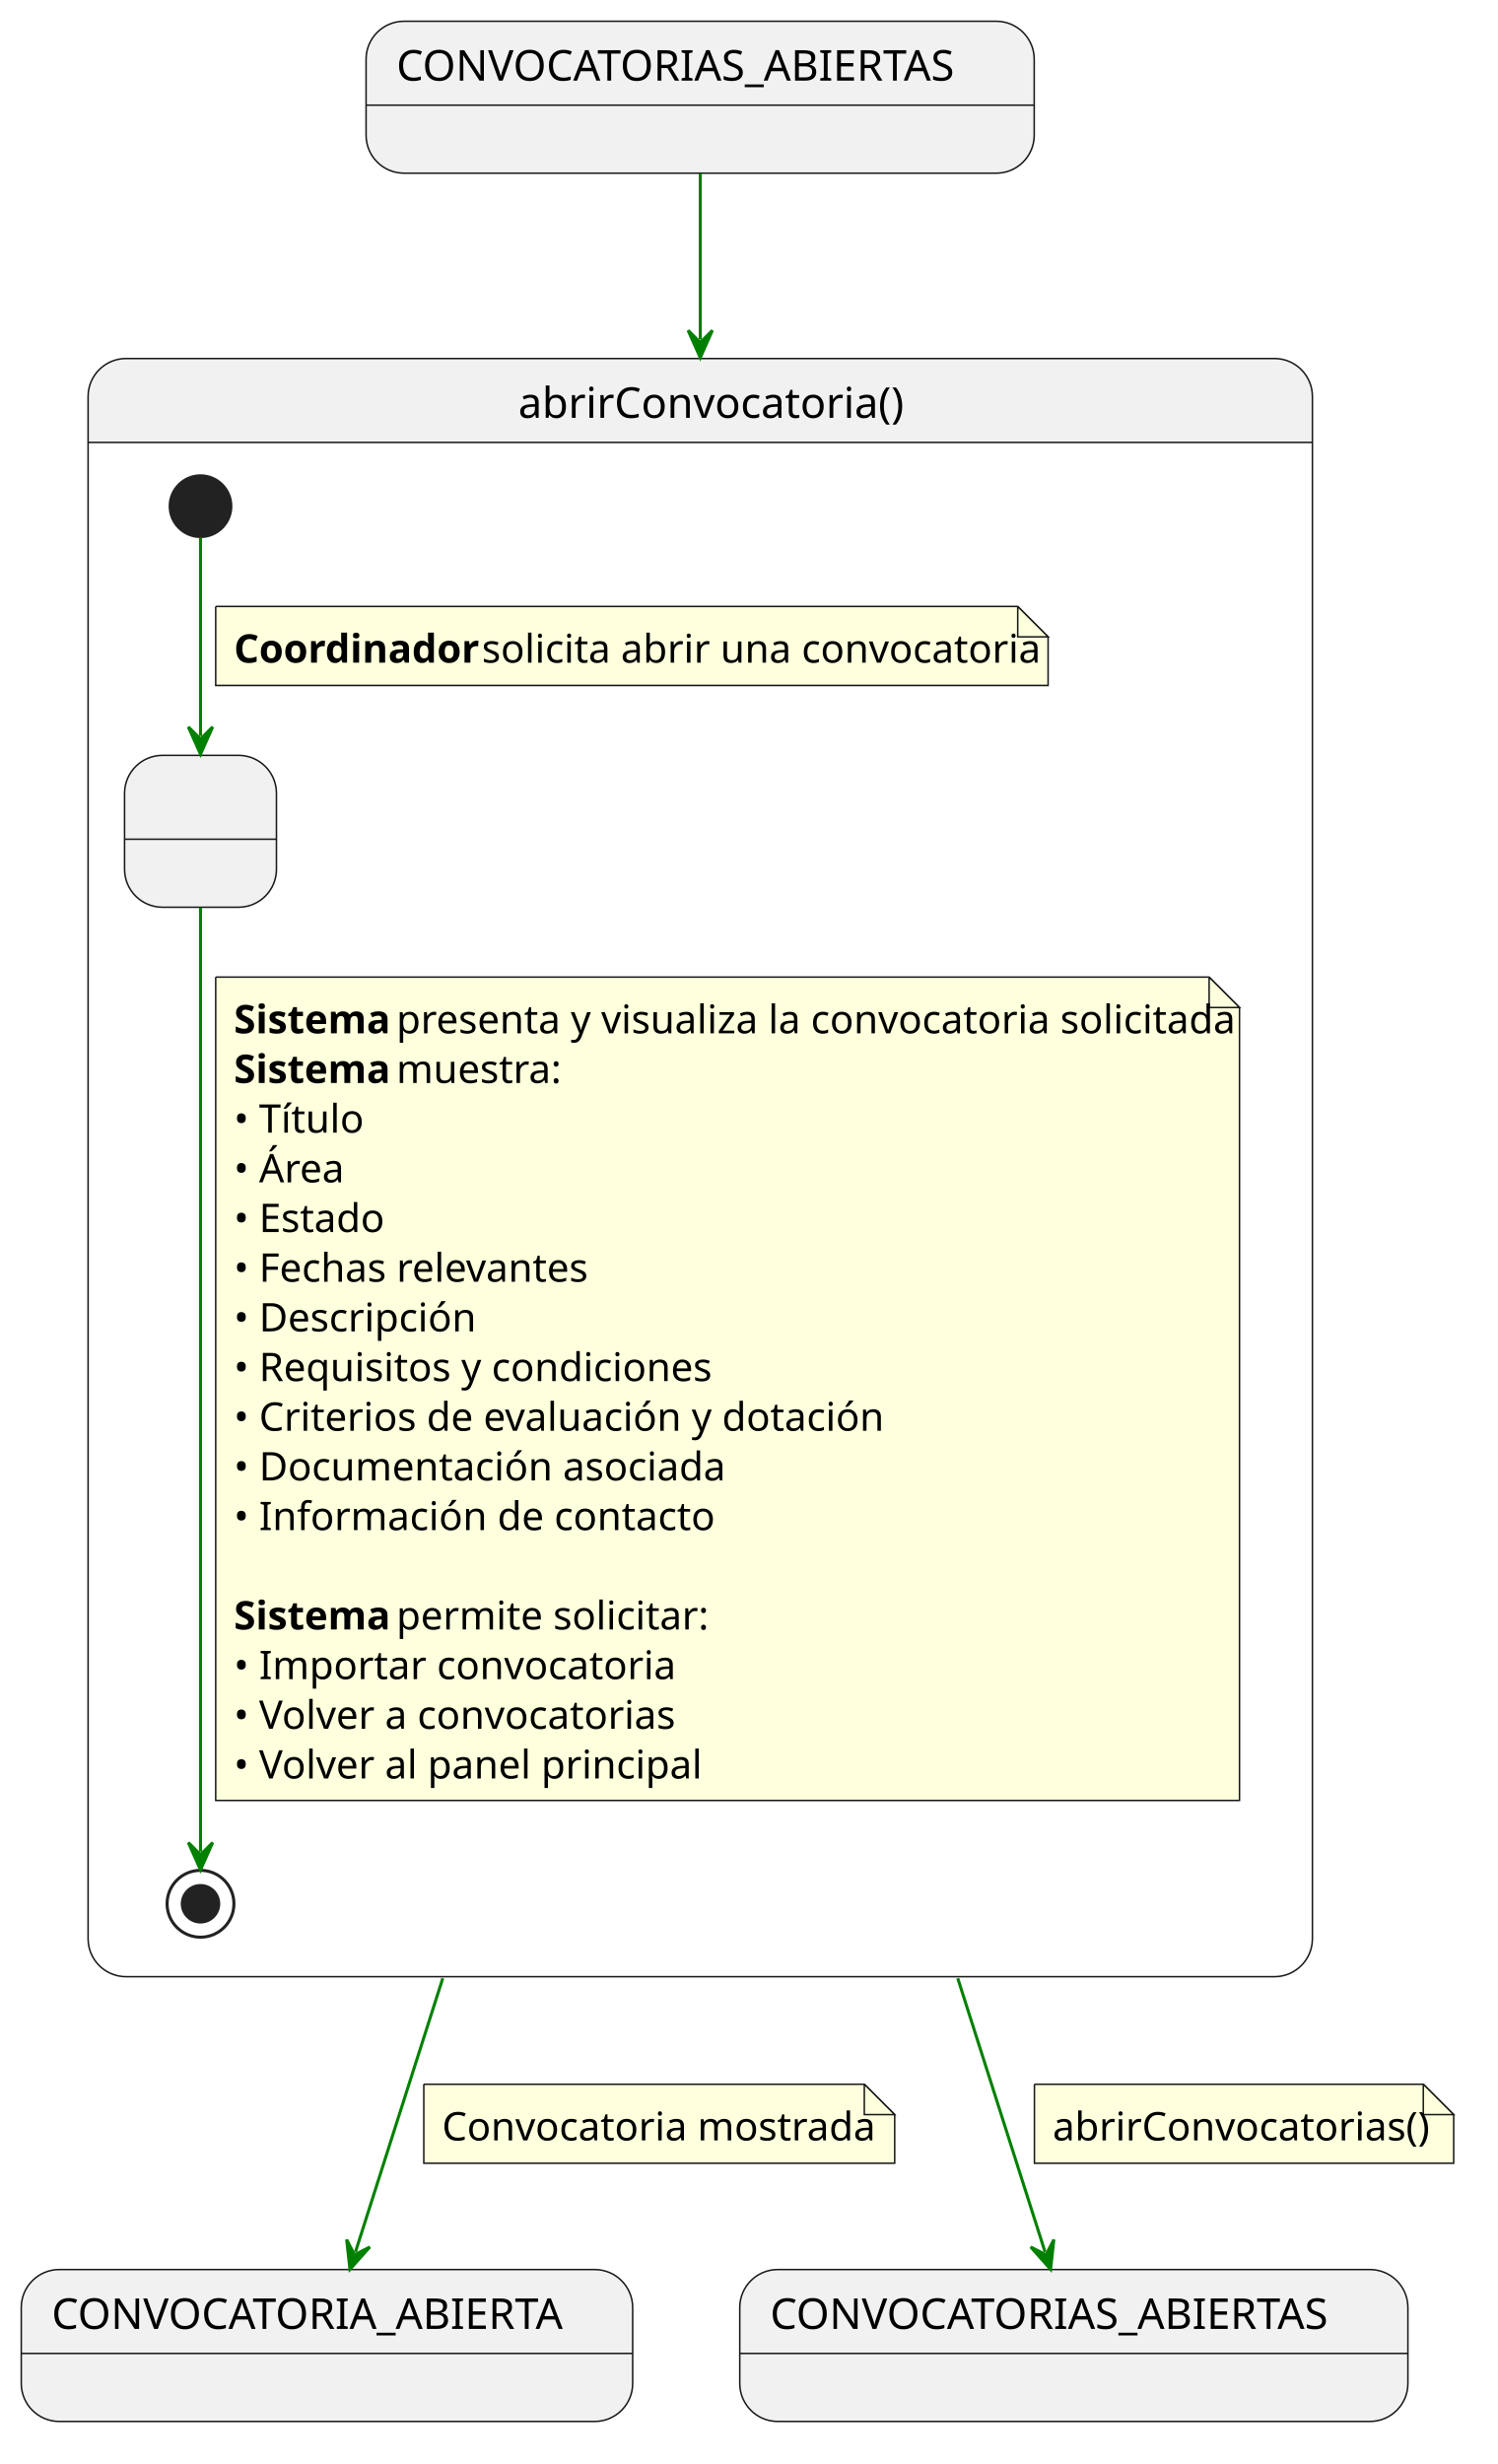
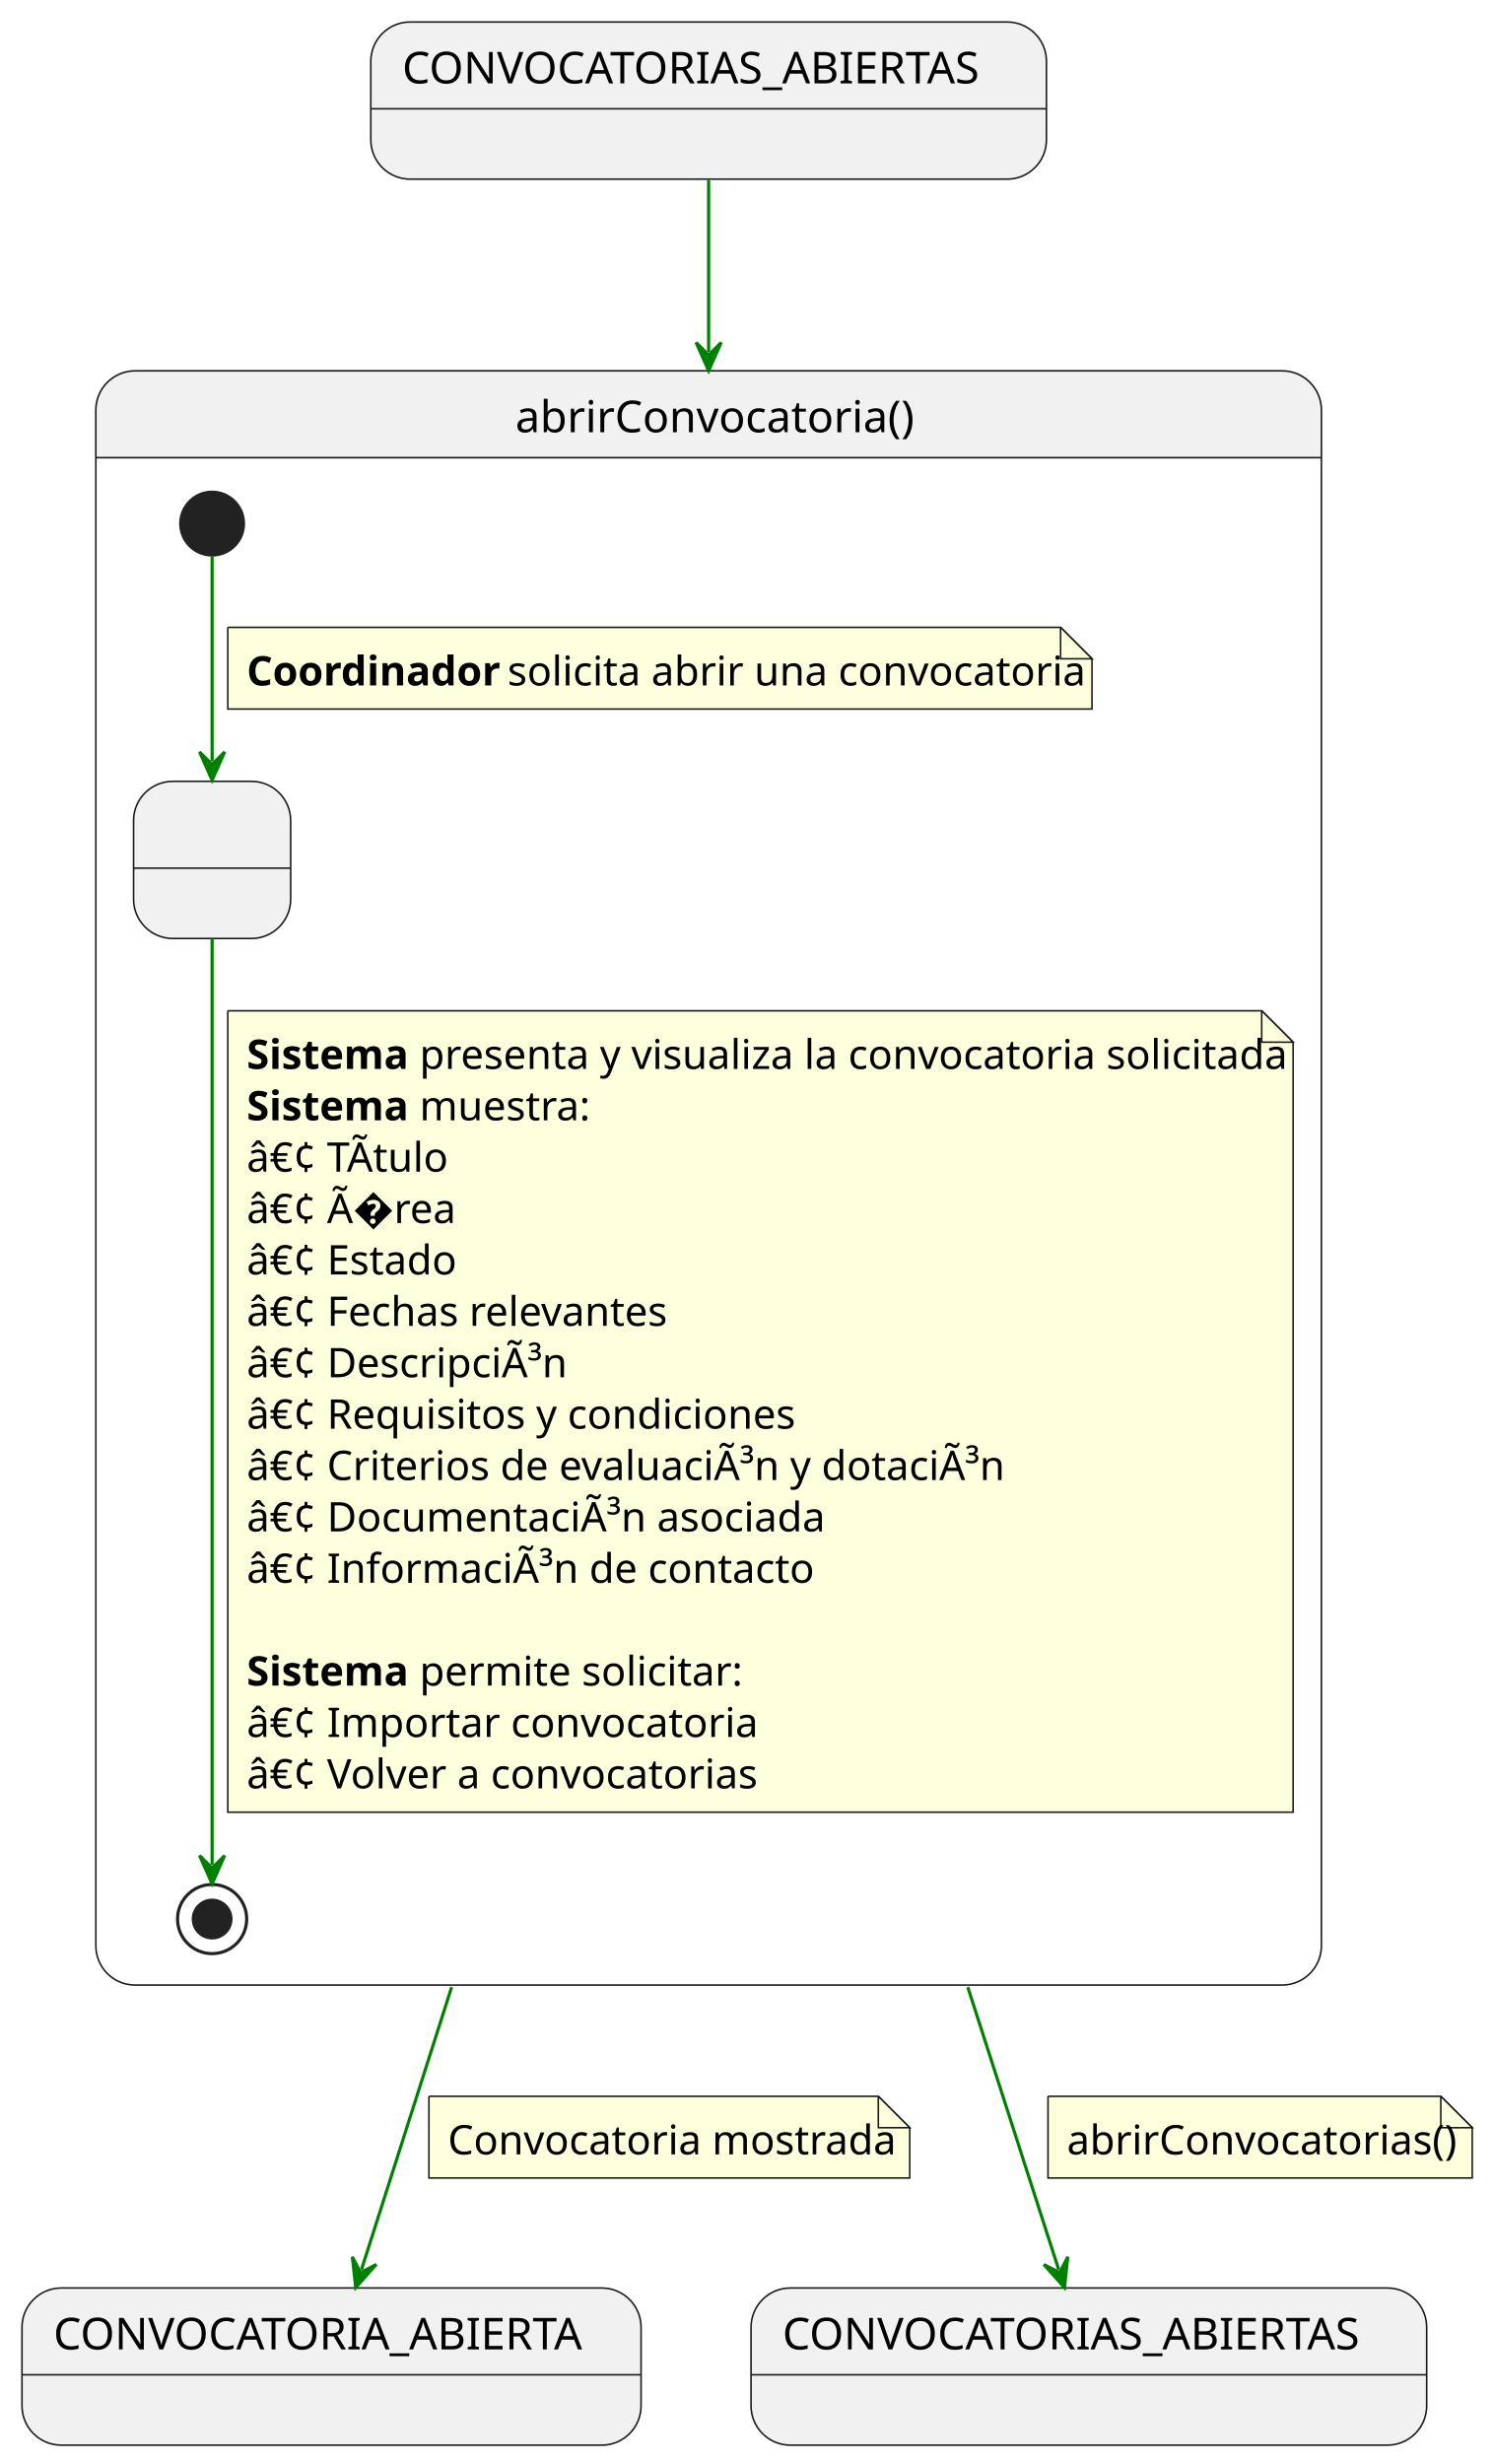
- <svg xmlns="http://www.w3.org/2000/svg" contentStyleType="text/css" data-diagram-type="STATE" height="811px" preserveAspectRatio="none" style="width:493px;height:811px;background:#FFFFFF;" version="1.1" viewBox="0 0 493 811" width="493px" zoomAndPan="magnify">
+ <svg xmlns="http://www.w3.org/2000/svg" contentStyleType="text/css" height="784px" preserveAspectRatio="none" style="width:475px;height:784px;background:#FFFFFF;" version="1.1" viewBox="0 0 475 784" width="475px" zoomAndPan="magnify">
  <defs />
  <g>
-     <g class="entity" data-qualified-name="in1" id="ent0002">
-       <rect fill="#F1F1F1" height="50" rx="12.5" ry="12.5" style="stroke:#181818;stroke-width:0.5;" width="219.931" x="120.5" y="7" />
-       <line style="stroke:#181818;stroke-width:0.5;" x1="120.5" x2="340.431" y1="34.609" y2="34.609" />
-       <text fill="#000000" font-family="sans-serif" font-size="14" lengthAdjust="spacing" textLength="199.931" x="130.5" y="26.533">CONVOCATORIAS_ABIERTAS</text>
+     <g id="in1">
+       <rect fill="#F1F1F1" height="50" rx="12.5" ry="12.5" style="stroke:#181818;stroke-width:0.5;" width="215" x="118" y="7" />
+       <line style="stroke:#181818;stroke-width:0.5;" x1="118" x2="333" y1="34.609" y2="34.609" />
+       <text fill="#000000" font-family="sans-serif" font-size="14" lengthAdjust="spacing" textLength="195" x="128" y="26.533">CONVOCATORIAS_ABIERTAS</text>
    </g>
-     <path d="M41.5,118 L419.5,118 A12.5,12.5 0 0 1 432,130.5 L432,145.609 L29,145.609 L29,130.5 A12.5,12.5 0 0 1 41.5,118" fill="#F1F1F1" />
-     <rect fill="none" height="532.609" rx="12.5" ry="12.5" style="stroke:#181818;stroke-width:0.5;" width="403" x="29" y="118" />
-     <line style="stroke:#181818;stroke-width:0.5;" x1="29" x2="432" y1="145.609" y2="145.609" />
-     <text fill="#000000" font-family="sans-serif" font-size="14" lengthAdjust="spacing" textLength="119.82" x="170.59" y="137.533">abrirConvocatoria()</text>
-     <g class="entity" data-qualified-name="abrirConvocatoria.CargandoDetalle" id="ent0004">
-       <rect fill="#F1F1F1" height="50" rx="12.5" ry="12.5" style="stroke:#181818;stroke-width:0.5;" width="50" x="41" y="248.609" />
-       <line style="stroke:#181818;stroke-width:0.5;" x1="41" x2="91" y1="276.219" y2="276.219" />
-       <text fill="#000000" font-family="sans-serif" font-size="14" lengthAdjust="spacing" textLength="3.89" x="64.055" y="268.143"> </text>
+     <path d="M43,118 L408,118 A12.5,12.5 0 0 1 420.5,130.5 L420.5,145.609 L30.5,145.609 L30.5,130.5 A12.5,12.5 0 0 1 43,118 " fill="#F1F1F1" style="stroke:#F1F1F1;stroke-width:1.0;" />
+     <rect fill="none" height="513.609" rx="12.5" ry="12.5" style="stroke:#181818;stroke-width:0.5;" width="390" x="30.5" y="118" />
+     <line style="stroke:#181818;stroke-width:0.5;" x1="30.5" x2="420.5" y1="145.609" y2="145.609" />
+     <text fill="#000000" font-family="sans-serif" font-size="14" lengthAdjust="spacing" textLength="123" x="164" y="137.533">abrirConvocatoria()</text>
+     <g id="abrirConvocatoria.CargandoDetalle">
+       <rect fill="#F1F1F1" height="50" rx="12.5" ry="12.5" style="stroke:#181818;stroke-width:0.5;" width="50" x="42.5" y="248.609" />
+       <line style="stroke:#181818;stroke-width:0.5;" x1="42.5" x2="92.5" y1="276.219" y2="276.219" />
+       <text fill="#000000" font-family="sans-serif" font-size="14" lengthAdjust="spacing" textLength="4" x="65.5" y="268.143"> </text>
    </g>
-     <g class="start_entity" data-qualified-name="abrirConvocatoria..start.abrirConvocatoria" data-source-line="10" id="ent0003">
-       <ellipse cx="66" cy="166.609" fill="#222222" rx="10" ry="10" style="stroke:#222222;stroke-width:1;" />
+     <ellipse cx="67.5" cy="166.609" fill="#222222" rx="10" ry="10" style="stroke:#222222;stroke-width:1.0;" />
+     <ellipse cx="67.5" cy="610.609" fill="none" rx="11" ry="11" style="stroke:#222222;stroke-width:1.0;" />
+     <ellipse cx="67.5" cy="610.609" fill="#222222" rx="6" ry="6" style="stroke:#222222;stroke-width:1.0;" />
+     <g id="link_*start*abrirConvocatoria_CargandoDetalle">
+       <path d="M67.5,176.929 C67.5,192.789 67.5,219.519 67.5,242.249 " fill="none" id="*start*abrirConvocatoria-to-CargandoDetalle" style="stroke:#008000;stroke-width:1.0;" />
+       <polygon fill="#008000" points="67.5,248.249,71.5,239.249,67.5,243.249,63.5,239.249,67.5,248.249" style="stroke:#008000;stroke-width:1.0;" />
+       <path d="M72.5,199.609 L72.5,225.609 L347.5,225.609 L347.5,209.609 L337.5,199.609 L72.5,199.609 " fill="#FEFFDD" style="stroke:#181818;stroke-width:0.5;" />
+       <path d="M337.5,199.609 L337.5,209.609 L347.5,209.609 L337.5,199.609 " fill="#FEFFDD" style="stroke:#181818;stroke-width:0.5;" />
+       <text fill="#000000" font-family="sans-serif" font-size="13" font-weight="bold" lengthAdjust="spacing" textLength="79" x="78.5" y="218.105">Coordinador</text>
+       <text fill="#000000" font-family="sans-serif" font-size="13" lengthAdjust="spacing" textLength="171" x="161.5" y="218.105">solicita abrir una convocatoria</text>
    </g>
-     <g class="end_entity" data-qualified-name="abrirConvocatoria..end.abrirConvocatoria" data-source-line="15" id="ent0005">
-       <ellipse cx="66" cy="626.609" fill="none" rx="11" ry="11" style="stroke:#222222;stroke-width:1;" />
-       <ellipse cx="66" cy="626.609" fill="#222222" rx="6" ry="6" style="stroke:#222222;stroke-width:1;" />
+     <g id="link_CargandoDetalle_*end*abrirConvocatoria">
+       <path d="M67.5,298.699 C67.5,365.909 67.5,547.539 67.5,593.399 " fill="none" id="CargandoDetalle-to-*end*abrirConvocatoria" style="stroke:#008000;stroke-width:1.0;" />
+       <polygon fill="#008000" points="67.5,599.399,71.5,590.399,67.5,594.399,63.5,590.399,67.5,599.399" style="stroke:#008000;stroke-width:1.0;" />
+       <path d="M72.5,321.609 L72.5,576.609 L411.5,576.609 L411.5,331.609 L401.5,321.609 L72.5,321.609 " fill="#FEFFDD" style="stroke:#181818;stroke-width:0.5;" />
+       <path d="M401.5,321.609 L401.5,331.609 L411.5,331.609 L401.5,321.609 " fill="#FEFFDD" style="stroke:#181818;stroke-width:0.5;" />
+       <text fill="#000000" font-family="sans-serif" font-size="13" font-weight="bold" lengthAdjust="spacing" textLength="51" x="78.5" y="340.104">Sistema</text>
+       <text fill="#000000" font-family="sans-serif" font-size="13" lengthAdjust="spacing" textLength="263" x="133.5" y="340.104">presenta y visualiza la convocatoria solicitada</text>
+       <text fill="#000000" font-family="sans-serif" font-size="13" font-weight="bold" lengthAdjust="spacing" textLength="51" x="78.5" y="356.456">Sistema</text>
+       <text fill="#000000" font-family="sans-serif" font-size="13" lengthAdjust="spacing" textLength="51" x="133.5" y="356.456">muestra:</text>
+       <text fill="#000000" font-family="sans-serif" font-size="13" lengthAdjust="spacing" textLength="66" x="78.5" y="372.808">â€¢ TÃ­tulo</text>
+       <text fill="#000000" font-family="sans-serif" font-size="13" lengthAdjust="spacing" textLength="62" x="78.5" y="389.159">â€¢ Ã�rea</text>
+       <text fill="#000000" font-family="sans-serif" font-size="13" lengthAdjust="spacing" textLength="66" x="78.5" y="405.511">â€¢ Estado</text>
+       <text fill="#000000" font-family="sans-serif" font-size="13" lengthAdjust="spacing" textLength="130" x="78.5" y="421.862">â€¢ Fechas relevantes</text>
+       <text fill="#000000" font-family="sans-serif" font-size="13" lengthAdjust="spacing" textLength="99" x="78.5" y="438.214">â€¢ DescripciÃ³n</text>
+       <text fill="#000000" font-family="sans-serif" font-size="13" lengthAdjust="spacing" textLength="170" x="78.5" y="454.565">â€¢ Requisitos y condiciones</text>
+       <text fill="#000000" font-family="sans-serif" font-size="13" lengthAdjust="spacing" textLength="231" x="78.5" y="470.917">â€¢ Criterios de evaluaciÃ³n y dotaciÃ³n</text>
+       <text fill="#000000" font-family="sans-serif" font-size="13" lengthAdjust="spacing" textLength="177" x="78.5" y="487.269">â€¢ DocumentaciÃ³n asociada</text>
+       <text fill="#000000" font-family="sans-serif" font-size="13" lengthAdjust="spacing" textLength="169" x="78.5" y="503.62">â€¢ InformaciÃ³n de contacto</text>
+       <text fill="#000000" font-family="sans-serif" font-size="13" lengthAdjust="spacing" textLength="4" x="78.5" y="519.972"> </text>
+       <text fill="#000000" font-family="sans-serif" font-size="13" font-weight="bold" lengthAdjust="spacing" textLength="51" x="78.5" y="536.323">Sistema</text>
+       <text fill="#000000" font-family="sans-serif" font-size="13" lengthAdjust="spacing" textLength="96" x="133.5" y="536.323">permite solicitar:</text>
+       <text fill="#000000" font-family="sans-serif" font-size="13" lengthAdjust="spacing" textLength="148" x="78.5" y="552.675">â€¢ Importar convocatoria</text>
+       <text fill="#000000" font-family="sans-serif" font-size="13" lengthAdjust="spacing" textLength="154" x="78.5" y="569.026">â€¢ Volver a convocatorias</text>
    </g>
-     <g class="link" data-entity-1="ent0003" data-entity-2="ent0004" data-link-type="dependency" data-source-line="10" id="lnk4">
-       <path d="M66,176.929 C66,192.789 66,219.519 66,242.249" fill="none" id="*start*abrirConvocatoria-to-CargandoDetalle" style="stroke:#008000;stroke-width:1;" />
-       <polygon fill="#008000" points="66,248.249,70,239.249,66,243.249,62,239.249,66,248.249" style="stroke:#008000;stroke-width:1;" />
-       <path d="M71,199.609 L71,225.609 L345,225.609 L345,209.609 L335,199.609 L71,199.609" fill="#FEFFDD" style="stroke:#181818;stroke-width:0.5;" />
-       <path d="M335,199.609 L335,209.609 L345,209.609 L335,199.609" fill="#FEFFDD" style="stroke:#181818;stroke-width:0.5;" />
-       <text fill="#000000" font-family="sans-serif" font-size="13" font-weight="700" lengthAdjust="spacing" textLength="77.994" x="77" y="218.105">Coordinador</text>
-       <text fill="#000000" font-family="sans-serif" font-size="13" lengthAdjust="spacing" textLength="171.977" x="158.606" y="218.105">solicita abrir una convocatoria</text>
+     <g id="CONVOCATORIA_ABIERTA">
+       <rect fill="#F1F1F1" height="50" rx="12.5" ry="12.5" style="stroke:#181818;stroke-width:0.5;" width="197" x="7" y="728" />
+       <line style="stroke:#181818;stroke-width:0.5;" x1="7" x2="204" y1="755.609" y2="755.609" />
+       <text fill="#000000" font-family="sans-serif" font-size="14" lengthAdjust="spacing" textLength="177" x="17" y="747.533">CONVOCATORIA_ABIERTA</text>
    </g>
-     <g class="link" data-entity-1="ent0004" data-entity-2="ent0005" data-link-type="dependency" data-source-line="15" id="lnk6">
-       <path d="M66,298.739 C66,368.429 66,562.119 66,609.459" fill="none" id="CargandoDetalle-to-*end*abrirConvocatoria" style="stroke:#008000;stroke-width:1;" />
-       <polygon fill="#008000" points="66,615.459,70,606.459,66,610.459,62,606.459,66,615.459" style="stroke:#008000;stroke-width:1;" />
-       <path d="M71,321.609 L71,592.609 L408,592.609 L408,331.609 L398,321.609 L71,321.609" fill="#FEFFDD" style="stroke:#181818;stroke-width:0.5;" />
-       <path d="M398,321.609 L398,331.609 L408,331.609 L398,321.609" fill="#FEFFDD" style="stroke:#181818;stroke-width:0.5;" />
-       <text fill="#000000" font-family="sans-serif" font-size="13" font-weight="700" lengthAdjust="spacing" textLength="49.861" x="77" y="340.104">Sistema</text>
-       <text fill="#000000" font-family="sans-serif" font-size="13" lengthAdjust="spacing" textLength="263.028" x="130.473" y="340.104">presenta y visualiza la convocatoria solicitada</text>
-       <text fill="#000000" font-family="sans-serif" font-size="13" font-weight="700" lengthAdjust="spacing" textLength="49.861" x="77" y="356.456">Sistema</text>
-       <text fill="#000000" font-family="sans-serif" font-size="13" lengthAdjust="spacing" textLength="50.572" x="130.473" y="356.456">muestra:</text>
-       <text fill="#000000" font-family="sans-serif" font-size="13" lengthAdjust="spacing" textLength="41.406" x="77" y="372.808">• Título</text>
-       <text fill="#000000" font-family="sans-serif" font-size="13" lengthAdjust="spacing" textLength="36.353" x="77" y="389.159">• Área</text>
-       <text fill="#000000" font-family="sans-serif" font-size="13" lengthAdjust="spacing" textLength="49.366" x="77" y="405.511">• Estado</text>
-       <text fill="#000000" font-family="sans-serif" font-size="13" lengthAdjust="spacing" textLength="115.115" x="77" y="421.862">• Fechas relevantes</text>
-       <text fill="#000000" font-family="sans-serif" font-size="13" lengthAdjust="spacing" textLength="76.807" x="77" y="438.214">• Descripción</text>
-       <text fill="#000000" font-family="sans-serif" font-size="13" lengthAdjust="spacing" textLength="151.969" x="77" y="454.565">• Requisitos y condiciones</text>
-       <text fill="#000000" font-family="sans-serif" font-size="13" lengthAdjust="spacing" textLength="204.001" x="77" y="470.917">• Criterios de evaluación y dotación</text>
-       <text fill="#000000" font-family="sans-serif" font-size="13" lengthAdjust="spacing" textLength="154.87" x="77" y="487.269">• Documentación asociada</text>
-       <text fill="#000000" font-family="sans-serif" font-size="13" lengthAdjust="spacing" textLength="147.64" x="77" y="503.62">• Información de contacto</text>
-       <text fill="#000000" font-family="sans-serif" font-size="13" lengthAdjust="spacing" textLength="3.612" x="77" y="519.972"> </text>
-       <text fill="#000000" font-family="sans-serif" font-size="13" font-weight="700" lengthAdjust="spacing" textLength="49.861" x="77" y="536.323">Sistema</text>
-       <text fill="#000000" font-family="sans-serif" font-size="13" lengthAdjust="spacing" textLength="94.637" x="130.473" y="536.323">permite solicitar:</text>
-       <text fill="#000000" font-family="sans-serif" font-size="13" lengthAdjust="spacing" textLength="134.615" x="77" y="552.675">• Importar convocatoria</text>
-       <text fill="#000000" font-family="sans-serif" font-size="13" lengthAdjust="spacing" textLength="140.404" x="77" y="569.026">• Volver a convocatorias</text>
-       <text fill="#000000" font-family="sans-serif" font-size="13" lengthAdjust="spacing" textLength="146.917" x="77" y="585.378">• Volver al panel principal</text>
+     <g id="CONVOCATORIAS_ABIERTAS">
+       <rect fill="#F1F1F1" height="50" rx="12.5" ry="12.5" style="stroke:#181818;stroke-width:0.5;" width="215" x="239" y="728" />
+       <line style="stroke:#181818;stroke-width:0.5;" x1="239" x2="454" y1="755.609" y2="755.609" />
+       <text fill="#000000" font-family="sans-serif" font-size="14" lengthAdjust="spacing" textLength="195" x="249" y="747.533">CONVOCATORIAS_ABIERTAS</text>
    </g>
-     <g class="entity" data-qualified-name="CONVOCATORIA_ABIERTA" id="ent0007">
-       <rect fill="#F1F1F1" height="50" rx="12.5" ry="12.5" style="stroke:#181818;stroke-width:0.5;" width="201.255" x="7" y="747" />
-       <line style="stroke:#181818;stroke-width:0.5;" x1="7" x2="208.255" y1="774.609" y2="774.609" />
-       <text fill="#000000" font-family="sans-serif" font-size="14" lengthAdjust="spacing" textLength="181.255" x="17" y="766.533">CONVOCATORIA_ABIERTA</text>
+     <g id="link_in1_abrirConvocatoria">
+       <path d="M225.5,57.25 C225.5,72.39 225.5,87.61 225.5,111.97 " fill="none" id="in1-to-abrirConvocatoria" style="stroke:#008000;stroke-width:1.0;" />
+       <polygon fill="#008000" points="225.5,117.97,229.5,108.97,225.5,112.97,221.5,108.97,225.5,117.97" style="stroke:#008000;stroke-width:1.0;" />
    </g>
-     <g class="entity" data-qualified-name="CONVOCATORIAS_ABIERTAS" id="ent0009">
-       <rect fill="#F1F1F1" height="50" rx="12.5" ry="12.5" style="stroke:#181818;stroke-width:0.5;" width="219.931" x="243.5" y="747" />
-       <line style="stroke:#181818;stroke-width:0.5;" x1="243.5" x2="463.431" y1="774.609" y2="774.609" />
-       <text fill="#000000" font-family="sans-serif" font-size="14" lengthAdjust="spacing" textLength="199.931" x="253.5" y="766.533">CONVOCATORIAS_ABIERTAS</text>
+     <g id="link_abrirConvocatoria_CONVOCATORIA_ABIERTA">
+       <path d="M143.72,632.26 C131.21,671.45 121.985,700.354 115.025,722.154 " fill="none" id="abrirConvocatoria-to-CONVOCATORIA_ABIERTA" style="stroke:#008000;stroke-width:1.0;" />
+       <polygon fill="#008000" points="113.2,727.87,119.748,720.513,114.721,723.107,112.127,718.08,113.2,727.87" style="stroke:#008000;stroke-width:1.0;" />
+       <path d="M136.5,667 L136.5,693 L289.5,693 L289.5,677 L279.5,667 L136.5,667 " fill="#FEFFDD" style="stroke:#181818;stroke-width:0.5;" />
+       <path d="M279.5,667 L279.5,677 L289.5,677 L279.5,667 " fill="#FEFFDD" style="stroke:#181818;stroke-width:0.5;" />
+       <text fill="#000000" font-family="sans-serif" font-size="13" lengthAdjust="spacing" textLength="132" x="142.5" y="685.495">Convocatoria mostrada</text>
    </g>
-     <g class="link" data-entity-1="ent0002" data-entity-2="ent0003" data-link-type="dependency" data-source-line="4" id="lnk2">
-       <path d="M230.5,57.09 C230.5,72.17 230.5,87.34 230.5,111.74" fill="none" id="in1-to-abrirConvocatoria" style="stroke:#008000;stroke-width:1;" />
-       <polygon fill="#008000" points="230.5,117.74,234.5,108.74,230.5,112.74,226.5,108.74,230.5,117.74" style="stroke:#008000;stroke-width:1;" />
-     </g>
-     <g class="link" data-entity-1="ent0003" data-entity-2="ent0007" data-link-type="dependency" data-source-line="36" id="lnk8">
-       <path d="M145.74,651.14 C133.18,690.52 123.954,719.434 117.004,741.214" fill="none" id="abrirConvocatoria-to-CONVOCATORIA_ABIERTA" style="stroke:#008000;stroke-width:1;" />
-       <polygon fill="#008000" points="115.18,746.93,121.727,739.572,116.7,742.167,114.105,737.14,115.18,746.93" style="stroke:#008000;stroke-width:1;" />
-       <path d="M139.5,686 L139.5,712 L294.5,712 L294.5,696 L284.5,686 L139.5,686" fill="#FEFFDD" style="stroke:#181818;stroke-width:0.5;" />
-       <path d="M284.5,686 L284.5,696 L294.5,696 L284.5,686" fill="#FEFFDD" style="stroke:#181818;stroke-width:0.5;" />
-       <text fill="#000000" font-family="sans-serif" font-size="13" lengthAdjust="spacing" textLength="134.399" x="145.5" y="704.495">Convocatoria mostrada</text>
-     </g>
-     <g class="link" data-entity-1="ent0003" data-entity-2="ent0009" data-link-type="dependency" data-source-line="41" id="lnk10">
-       <path d="M315.26,651.14 C327.82,690.52 337.046,719.434 343.996,741.214" fill="none" id="abrirConvocatoria-to-CONVOCATORIAS_ABIERTAS" style="stroke:#008000;stroke-width:1;" />
-       <polygon fill="#008000" points="345.82,746.93,346.895,737.14,344.3,742.167,339.273,739.572,345.82,746.93" style="stroke:#008000;stroke-width:1;" />
-       <path d="M340.5,686 L340.5,712 L478.5,712 L478.5,696 L468.5,686 L340.5,686" fill="#FEFFDD" style="stroke:#181818;stroke-width:0.5;" />
-       <path d="M468.5,686 L468.5,696 L478.5,696 L468.5,686" fill="#FEFFDD" style="stroke:#181818;stroke-width:0.5;" />
-       <text fill="#000000" font-family="sans-serif" font-size="13" lengthAdjust="spacing" textLength="117.762" x="346.5" y="704.495">abrirConvocatorias()</text>
+     <g id="link_abrirConvocatoria_CONVOCATORIAS_ABIERTAS">
+       <path d="M307.97,632.26 C320.58,671.45 329.881,700.359 336.901,722.159 " fill="none" id="abrirConvocatoria-to-CONVOCATORIAS_ABIERTAS" style="stroke:#008000;stroke-width:1.0;" />
+       <polygon fill="#008000" points="338.74,727.87,339.789,718.077,337.207,723.111,332.174,720.529,338.74,727.87" style="stroke:#008000;stroke-width:1.0;" />
+       <path d="M333.5,667 L333.5,693 L468.5,693 L468.5,677 L458.5,667 L333.5,667 " fill="#FEFFDD" style="stroke:#181818;stroke-width:0.5;" />
+       <path d="M458.5,667 L458.5,677 L468.5,677 L458.5,667 " fill="#FEFFDD" style="stroke:#181818;stroke-width:0.5;" />
+       <text fill="#000000" font-family="sans-serif" font-size="13" lengthAdjust="spacing" textLength="114" x="339.5" y="685.495">abrirConvocatorias()</text>
    </g>
  </g>
</svg>
